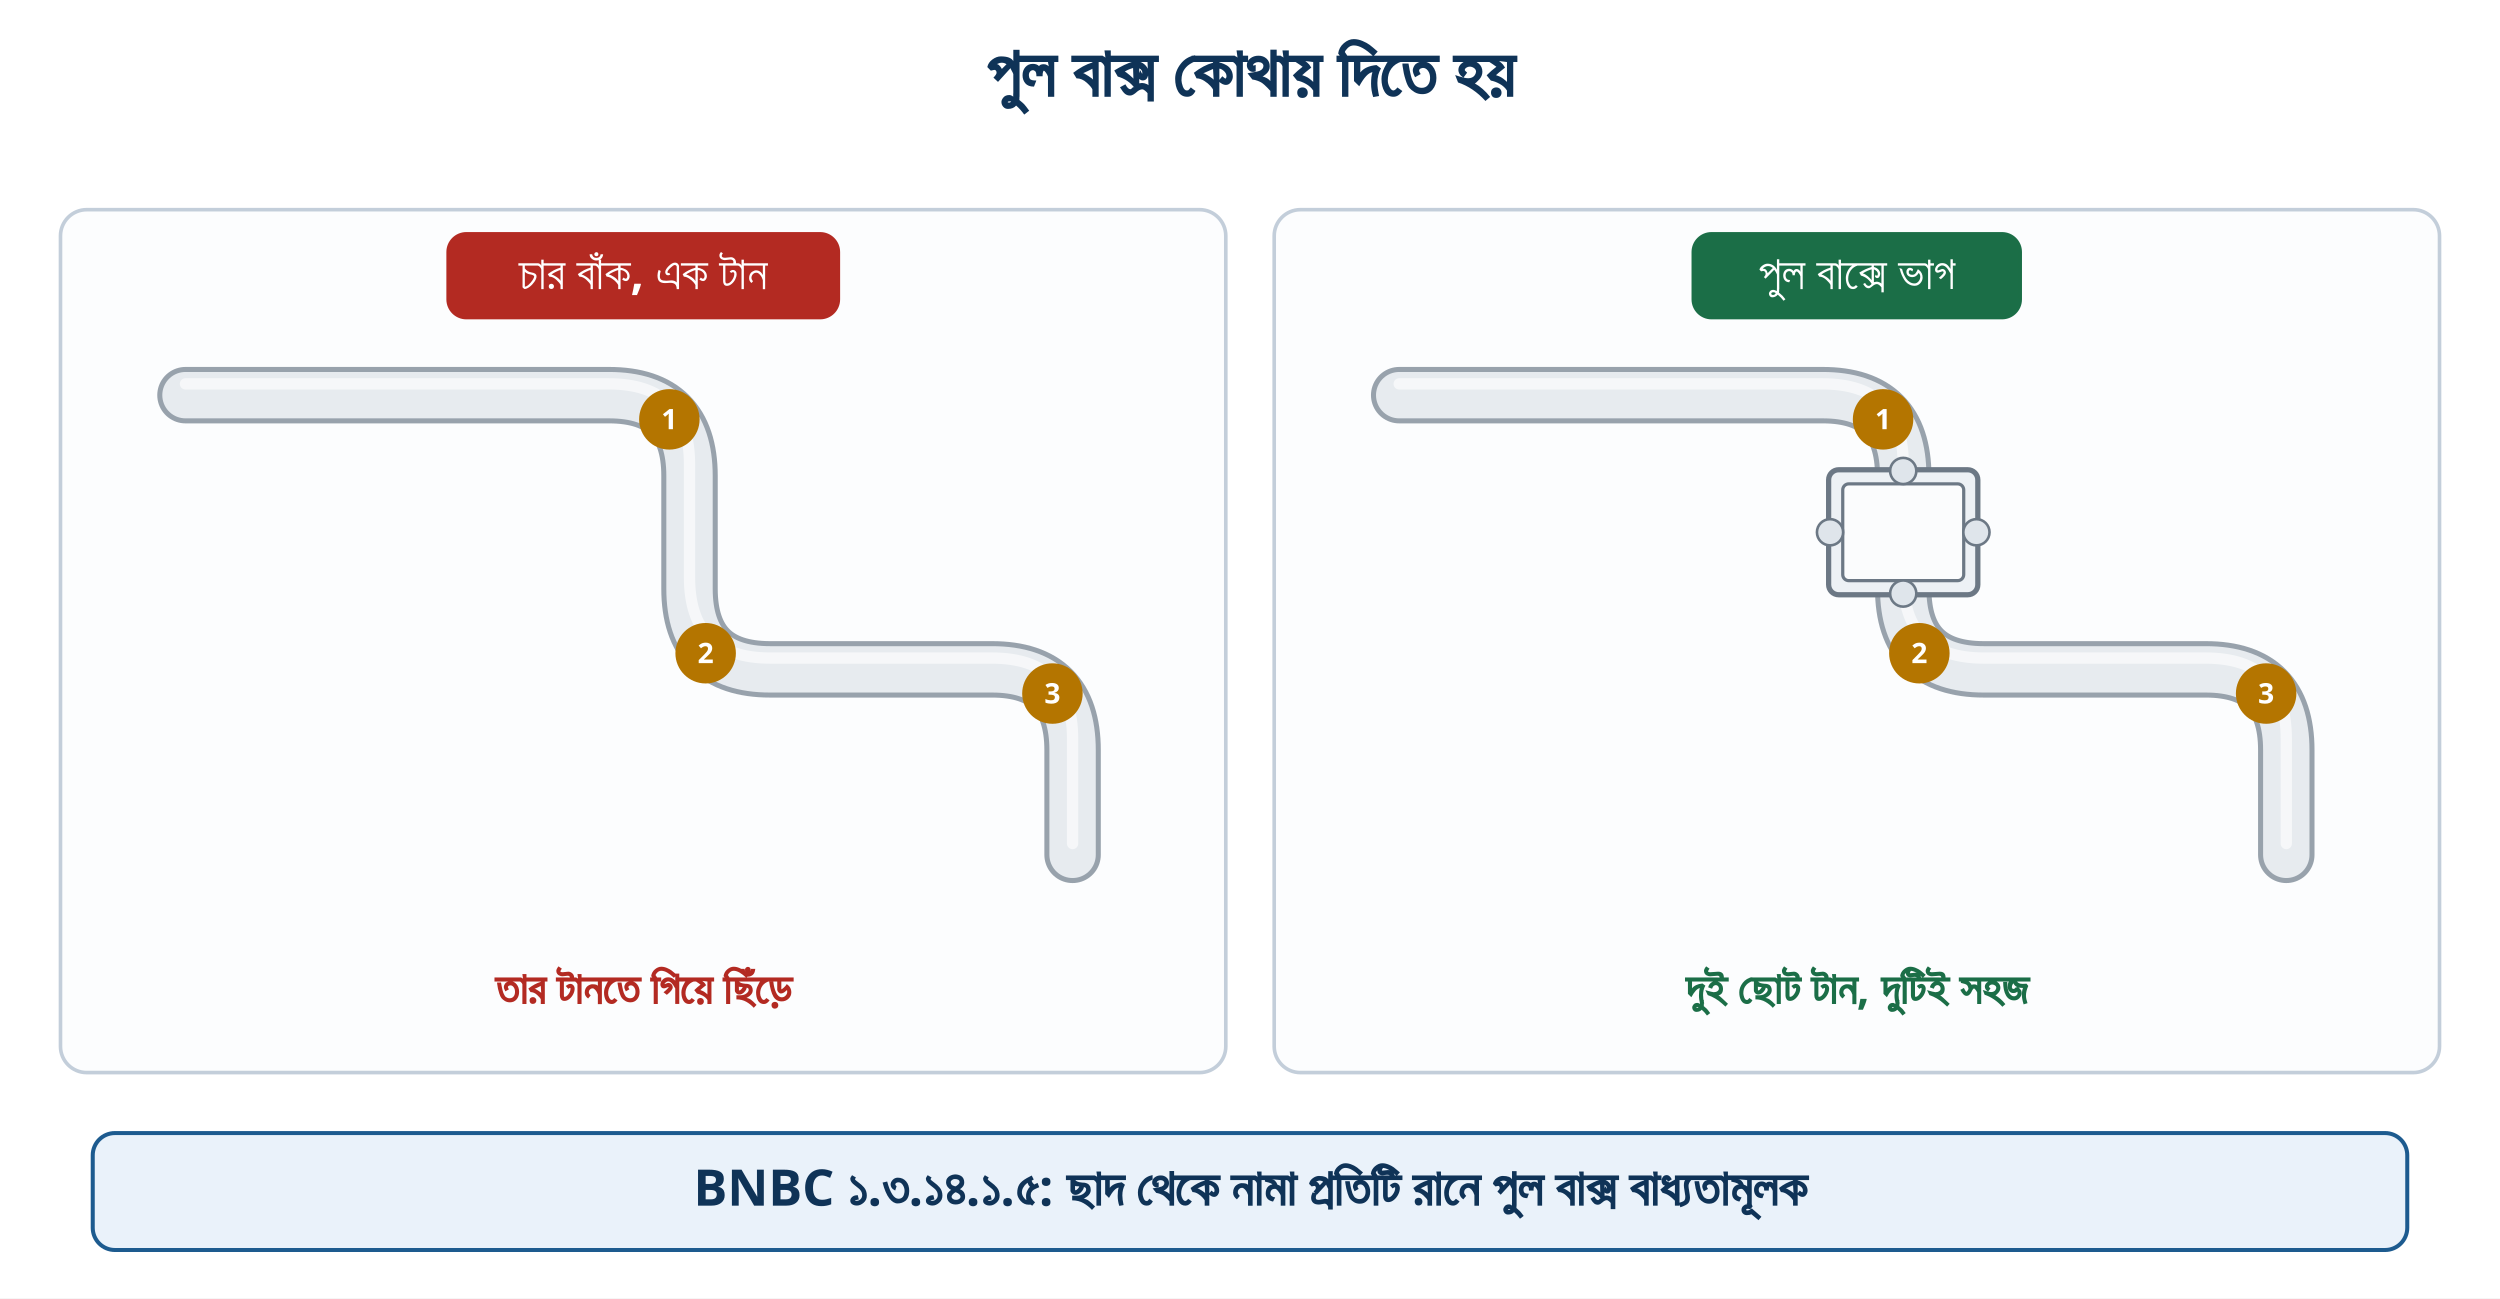
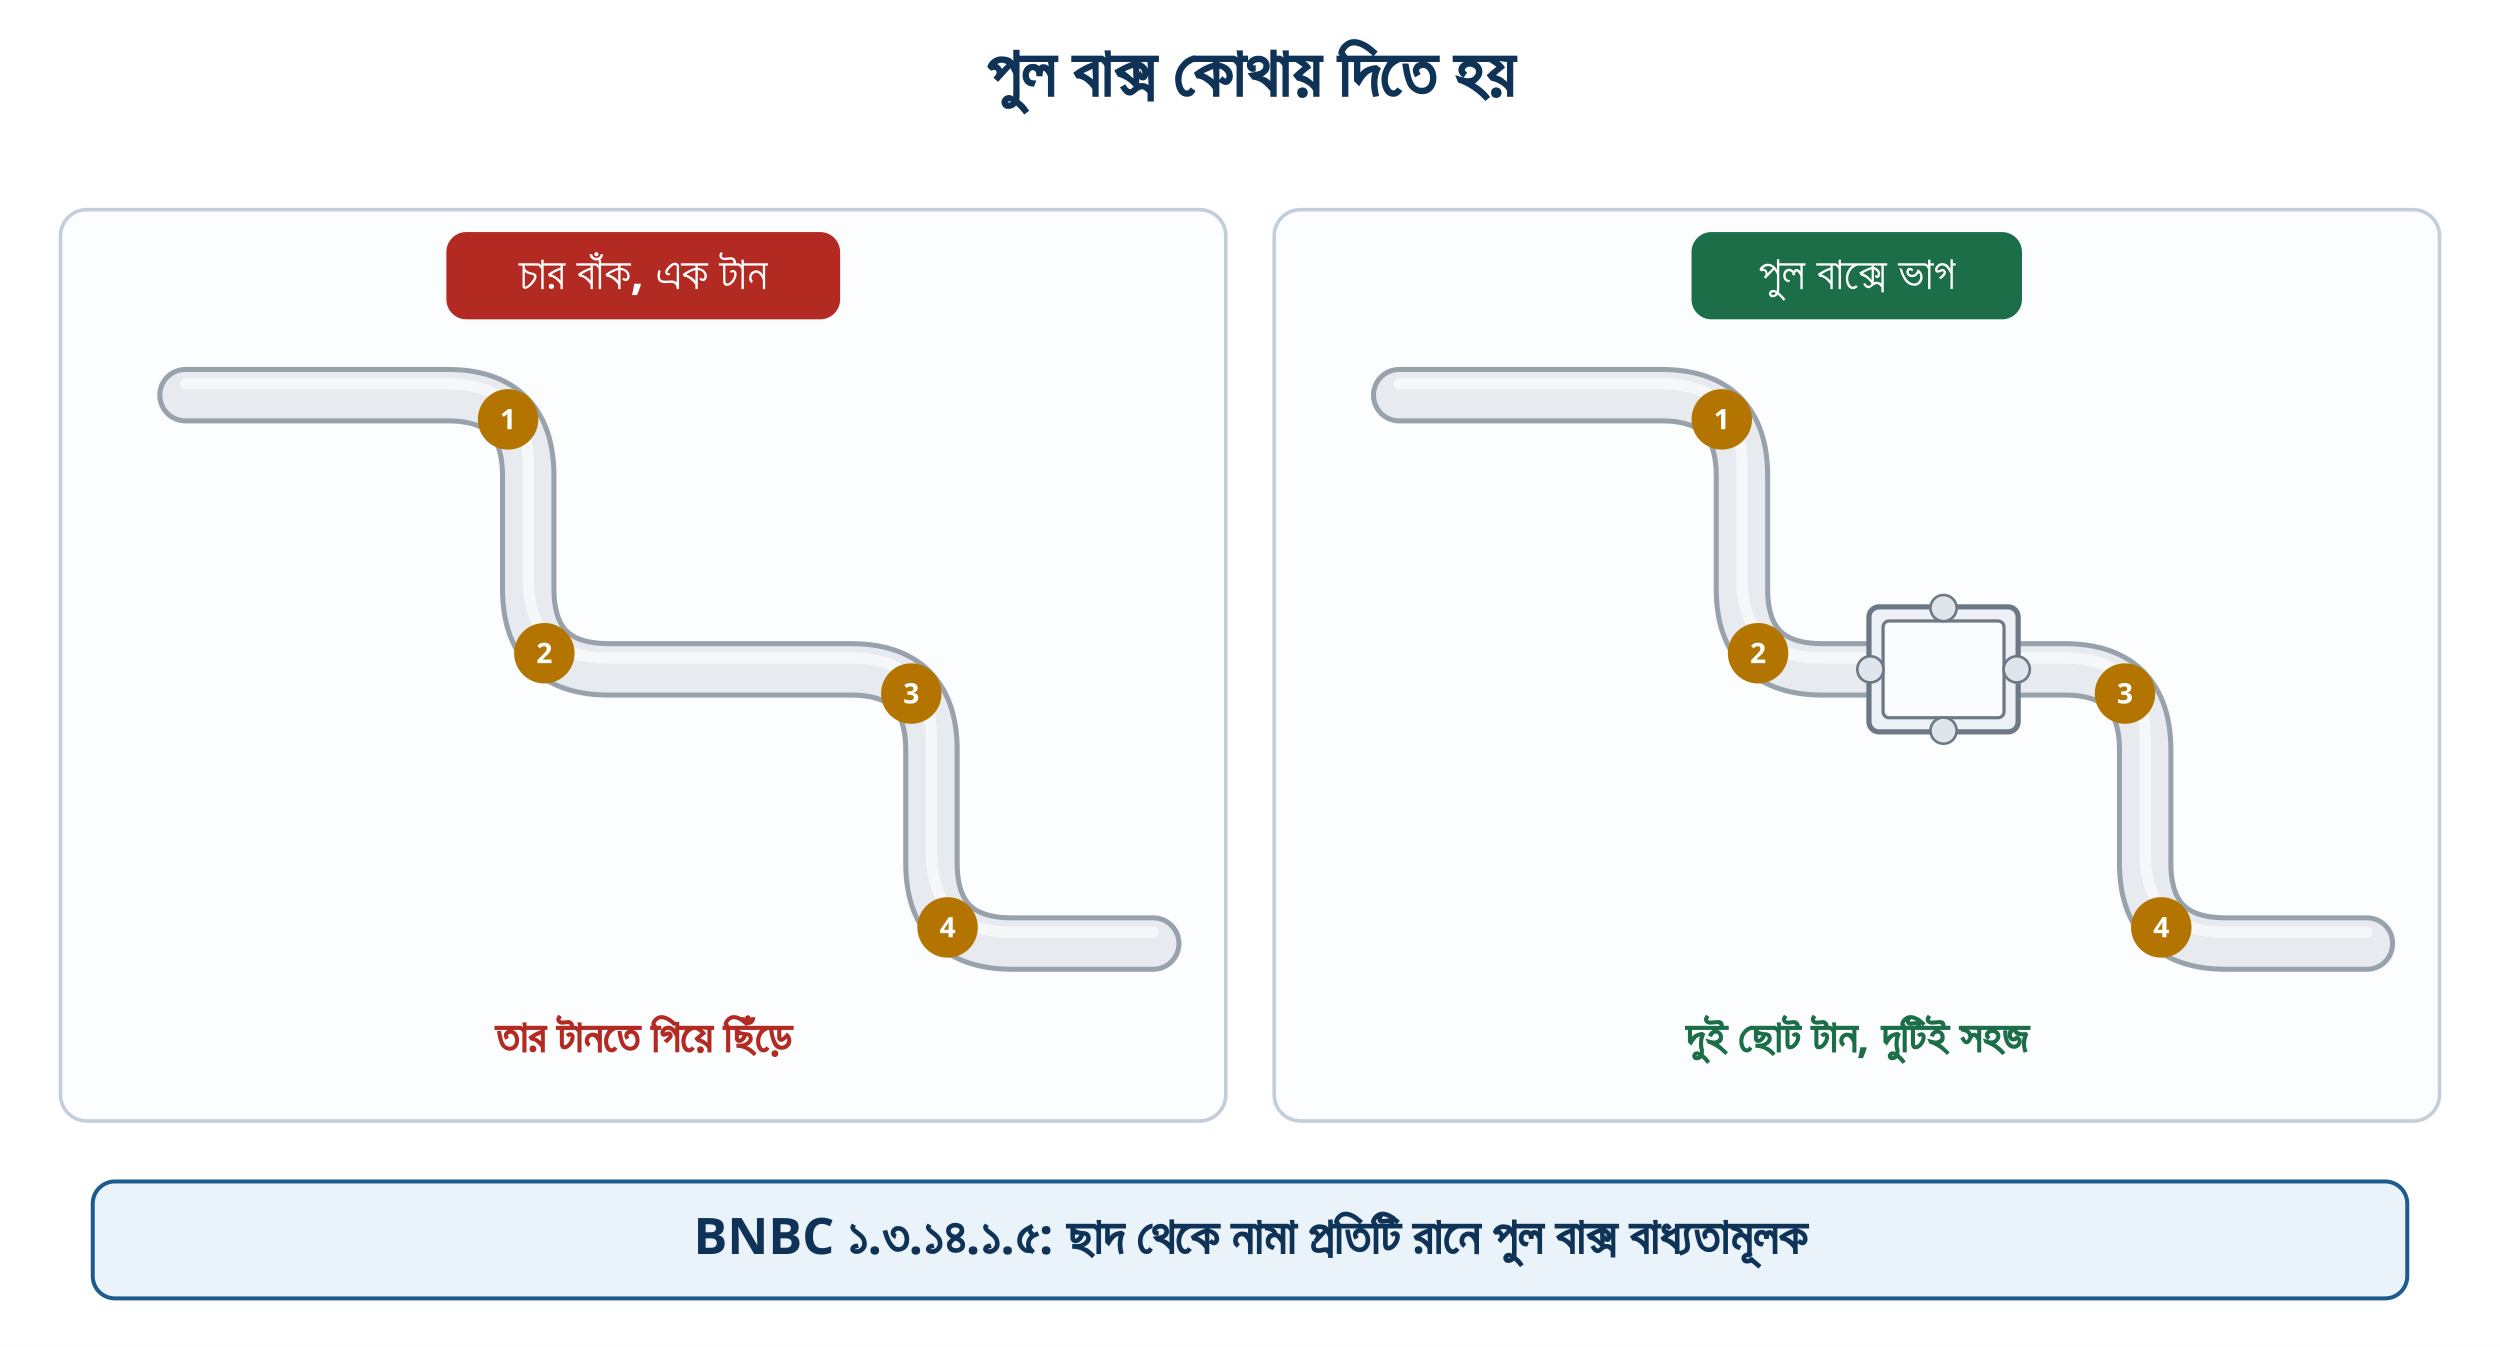
- <svg xmlns="http://www.w3.org/2000/svg" width="1240" height="644" viewBox="0 0 1240 644">
-   <rect width="1240" height="644" fill="#FFFFFF" />
+ <svg xmlns="http://www.w3.org/2000/svg" width="1240" height="668" viewBox="0 0 1240 668">
+   <rect width="1240" height="668" fill="#FFFFFF" />
  <text x="620.0" y="48.0" font-family="Kalpurush" font-size="34" font-weight="700" fill="#0F3357" text-anchor="middle">পুল বাক্স কোথায় দিতে হয়</text>
-   <rect x="30.0" y="104.0" width="578.0" height="428.0" rx="13" fill="#FCFDFE" stroke="#C3CEDA" stroke-width="1.8" />
+   <rect x="30.0" y="104.0" width="578.0" height="452.0" rx="13" fill="#FCFDFE" stroke="#C3CEDA" stroke-width="1.8" />
  <rect x="222.3" y="116.0" width="193.5" height="41.5" rx="9" fill="#B32A22" stroke="#B32A22" stroke-width="1.8" />
  <text x="319.0" y="143.4" font-family="Kalpurush" font-size="23" font-weight="600" fill="#FFFFFF" text-anchor="middle">চার বাঁক, এক টান</text>
-   <rect x="632.0" y="104.0" width="578.0" height="428.0" rx="13" fill="#FCFDFE" stroke="#C3CEDA" stroke-width="1.8" />
+   <rect x="632.0" y="104.0" width="578.0" height="452.0" rx="13" fill="#FCFDFE" stroke="#C3CEDA" stroke-width="1.8" />
  <rect x="839.9" y="116.0" width="162.1" height="41.5" rx="9" fill="#1B6E47" stroke="#1B6E47" stroke-width="1.8" />
  <text x="921.0" y="143.4" font-family="Kalpurush" font-size="23" font-weight="600" fill="#FFFFFF" text-anchor="middle">পুল বাক্সে ভাগ</text>
-   <path d="M 92 196 L 302 196 Q 342 196 342 236 L 342 292 Q 342 332 382 332 L 492 332 Q 532 332 532 372 L 532 424" fill="none" stroke="#98A2AC" stroke-width="28" stroke-linecap="round" stroke-linejoin="round" />
-   <path d="M 92 196 L 302 196 Q 342 196 342 236 L 342 292 Q 342 332 382 332 L 492 332 Q 532 332 532 372 L 532 424" fill="none" stroke="#E7EBEF" stroke-width="23.0" stroke-linecap="round" stroke-linejoin="round" />
+   <path d="M 92 196 L 222 196 Q 262 196 262 236 L 262 292 Q 262 332 302 332 L 422 332 Q 462 332 462 372 L 462 428 Q 462 468 502 468 L 572 468" fill="none" stroke="#98A2AC" stroke-width="28" stroke-linecap="round" stroke-linejoin="round" />
+   <path d="M 92 196 L 222 196 Q 262 196 262 236 L 262 292 Q 262 332 302 332 L 422 332 Q 462 332 462 372 L 462 428 Q 462 468 502 468 L 572 468" fill="none" stroke="#E7EBEF" stroke-width="23.0" stroke-linecap="round" stroke-linejoin="round" />
  <g transform="translate(0,-5.6)" opacity="0.62">
-     <path d="M 92 196 L 302 196 Q 342 196 342 236 L 342 292 Q 342 332 382 332 L 492 332 Q 532 332 532 372 L 532 424" fill="none" stroke="#FFFFFF" stroke-width="5.6" stroke-linecap="round" stroke-linejoin="round" />
+     <path d="M 92 196 L 222 196 Q 262 196 262 236 L 262 292 Q 262 332 302 332 L 422 332 Q 462 332 462 372 L 462 428 Q 462 468 502 468 L 572 468" fill="none" stroke="#FFFFFF" stroke-width="5.6" stroke-linecap="round" stroke-linejoin="round" />
  </g>
-   <circle cx="332.0" cy="208.0" r="15.0" fill="#B47500" stroke="none" stroke-width="2" />
-   <text x="332.0" y="212.9" font-family="Kalpurush" font-size="14" font-weight="700" fill="#FFFFFF" text-anchor="middle">1</text>
-   <circle cx="350.0" cy="324.0" r="15.0" fill="#B47500" stroke="none" stroke-width="2" />
-   <text x="350.0" y="328.9" font-family="Kalpurush" font-size="14" font-weight="700" fill="#FFFFFF" text-anchor="middle">2</text>
-   <circle cx="522.0" cy="344.0" r="15.0" fill="#B47500" stroke="none" stroke-width="2" />
-   <text x="522.0" y="348.9" font-family="Kalpurush" font-size="14" font-weight="700" fill="#FFFFFF" text-anchor="middle">3</text>
-   <text x="319.0" y="498.0" font-family="Kalpurush" font-size="22" font-weight="700" fill="#B32A22" text-anchor="middle">তার টানতে গিয়ে ছিঁড়ে</text>
-   <path d="M 694 196 L 904 196 Q 944 196 944 236 L 944 292 Q 944 332 984 332 L 1094 332 Q 1134 332 1134 372 L 1134 424" fill="none" stroke="#98A2AC" stroke-width="28" stroke-linecap="round" stroke-linejoin="round" />
-   <path d="M 694 196 L 904 196 Q 944 196 944 236 L 944 292 Q 944 332 984 332 L 1094 332 Q 1134 332 1134 372 L 1134 424" fill="none" stroke="#E7EBEF" stroke-width="23.0" stroke-linecap="round" stroke-linejoin="round" />
+   <circle cx="252.0" cy="208.0" r="15.0" fill="#B47500" stroke="none" stroke-width="2" />
+   <text x="252.0" y="212.9" font-family="Kalpurush" font-size="14" font-weight="700" fill="#FFFFFF" text-anchor="middle">1</text>
+   <circle cx="270.0" cy="324.0" r="15.0" fill="#B47500" stroke="none" stroke-width="2" />
+   <text x="270.0" y="328.9" font-family="Kalpurush" font-size="14" font-weight="700" fill="#FFFFFF" text-anchor="middle">2</text>
+   <circle cx="452.0" cy="344.0" r="15.0" fill="#B47500" stroke="none" stroke-width="2" />
+   <text x="452.0" y="348.9" font-family="Kalpurush" font-size="14" font-weight="700" fill="#FFFFFF" text-anchor="middle">3</text>
+   <circle cx="470.0" cy="460.0" r="15.0" fill="#B47500" stroke="none" stroke-width="2" />
+   <text x="470.0" y="464.9" font-family="Kalpurush" font-size="14" font-weight="700" fill="#FFFFFF" text-anchor="middle">4</text>
+   <text x="319.0" y="522.0" font-family="Kalpurush" font-size="22" font-weight="700" fill="#B32A22" text-anchor="middle">তার টানতে গিয়ে ছিঁড়ে</text>
+   <path d="M 694 196 L 824 196 Q 864 196 864 236 L 864 292 Q 864 332 904 332 L 1024 332 Q 1064 332 1064 372 L 1064 428 Q 1064 468 1104 468 L 1174 468" fill="none" stroke="#98A2AC" stroke-width="28" stroke-linecap="round" stroke-linejoin="round" />
+   <path d="M 694 196 L 824 196 Q 864 196 864 236 L 864 292 Q 864 332 904 332 L 1024 332 Q 1064 332 1064 372 L 1064 428 Q 1064 468 1104 468 L 1174 468" fill="none" stroke="#E7EBEF" stroke-width="23.0" stroke-linecap="round" stroke-linejoin="round" />
  <g transform="translate(0,-5.6)" opacity="0.62">
-     <path d="M 694 196 L 904 196 Q 944 196 944 236 L 944 292 Q 944 332 984 332 L 1094 332 Q 1134 332 1134 372 L 1134 424" fill="none" stroke="#FFFFFF" stroke-width="5.6" stroke-linecap="round" stroke-linejoin="round" />
+     <path d="M 694 196 L 824 196 Q 864 196 864 236 L 864 292 Q 864 332 904 332 L 1024 332 Q 1064 332 1064 372 L 1064 428 Q 1064 468 1104 468 L 1174 468" fill="none" stroke="#FFFFFF" stroke-width="5.6" stroke-linecap="round" stroke-linejoin="round" />
  </g>
-   <circle cx="934.0" cy="208.0" r="15.0" fill="#B47500" stroke="none" stroke-width="2" />
-   <text x="934.0" y="212.9" font-family="Kalpurush" font-size="14" font-weight="700" fill="#FFFFFF" text-anchor="middle">1</text>
-   <circle cx="952.0" cy="324.0" r="15.0" fill="#B47500" stroke="none" stroke-width="2" />
-   <text x="952.0" y="328.9" font-family="Kalpurush" font-size="14" font-weight="700" fill="#FFFFFF" text-anchor="middle">2</text>
-   <circle cx="1124.0" cy="344.0" r="15.0" fill="#B47500" stroke="none" stroke-width="2" />
-   <text x="1124.0" y="348.9" font-family="Kalpurush" font-size="14" font-weight="700" fill="#FFFFFF" text-anchor="middle">3</text>
-   <rect x="907.0" y="233.0" width="74.0" height="62.0" rx="5" fill="#EDF1F5" stroke="#6C7885" stroke-width="2.6" />
-   <rect x="914.0" y="240.0" width="60.0" height="48.0" rx="3" fill="#FBFCFD" stroke="#6C7885" stroke-width="1.6" />
-   <circle cx="907.7" cy="264.0" r="6.5" fill="#DFE5EB" stroke="#6C7885" stroke-width="1.3" />
-   <circle cx="980.3" cy="264.0" r="6.5" fill="#DFE5EB" stroke="#6C7885" stroke-width="1.3" />
-   <circle cx="944.0" cy="233.6" r="6.5" fill="#DFE5EB" stroke="#6C7885" stroke-width="1.3" />
-   <circle cx="944.0" cy="294.4" r="6.5" fill="#DFE5EB" stroke="#6C7885" stroke-width="1.3" />
-   <text x="921.0" y="498.0" font-family="Kalpurush" font-size="22" font-weight="700" fill="#1B6E47" text-anchor="middle">দুই ছোট টান, দুটিই সহজ</text>
-   <rect x="46.0" y="562.0" width="1148.0" height="58.0" rx="11" fill="#EAF2FA" stroke="#1D5B8F" stroke-width="2" />
-   <text x="620.0" y="598.0" font-family="Kalpurush" font-size="25" font-weight="700" fill="#0F3357" text-anchor="middle">BNBC ১.৩.১৪.১.৫: ছাদ থেকে নামা প্রতিটি রানে পুল বাক্স বাধ্যতামূলক</text>
+   <circle cx="854.0" cy="208.0" r="15.0" fill="#B47500" stroke="none" stroke-width="2" />
+   <text x="854.0" y="212.9" font-family="Kalpurush" font-size="14" font-weight="700" fill="#FFFFFF" text-anchor="middle">1</text>
+   <circle cx="872.0" cy="324.0" r="15.0" fill="#B47500" stroke="none" stroke-width="2" />
+   <text x="872.0" y="328.9" font-family="Kalpurush" font-size="14" font-weight="700" fill="#FFFFFF" text-anchor="middle">2</text>
+   <circle cx="1054.0" cy="344.0" r="15.0" fill="#B47500" stroke="none" stroke-width="2" />
+   <text x="1054.0" y="348.9" font-family="Kalpurush" font-size="14" font-weight="700" fill="#FFFFFF" text-anchor="middle">3</text>
+   <circle cx="1072.0" cy="460.0" r="15.0" fill="#B47500" stroke="none" stroke-width="2" />
+   <text x="1072.0" y="464.9" font-family="Kalpurush" font-size="14" font-weight="700" fill="#FFFFFF" text-anchor="middle">4</text>
+   <rect x="927.0" y="301.0" width="74.0" height="62.0" rx="5" fill="#EDF1F5" stroke="#6C7885" stroke-width="2.6" />
+   <rect x="934.0" y="308.0" width="60.0" height="48.0" rx="3" fill="#FBFCFD" stroke="#6C7885" stroke-width="1.6" />
+   <circle cx="927.7" cy="332.0" r="6.5" fill="#DFE5EB" stroke="#6C7885" stroke-width="1.3" />
+   <circle cx="1000.3" cy="332.0" r="6.5" fill="#DFE5EB" stroke="#6C7885" stroke-width="1.3" />
+   <circle cx="964.0" cy="301.6" r="6.5" fill="#DFE5EB" stroke="#6C7885" stroke-width="1.3" />
+   <circle cx="964.0" cy="362.4" r="6.5" fill="#DFE5EB" stroke="#6C7885" stroke-width="1.3" />
+   <text x="921.0" y="522.0" font-family="Kalpurush" font-size="22" font-weight="700" fill="#1B6E47" text-anchor="middle">দুই ছোট টান, দুটিই সহজ</text>
+   <rect x="46.0" y="586.0" width="1148.0" height="58.0" rx="11" fill="#EAF2FA" stroke="#1D5B8F" stroke-width="2" />
+   <text x="620.0" y="622.0" font-family="Kalpurush" font-size="25" font-weight="700" fill="#0F3357" text-anchor="middle">BNBC ১.৩.১৪.১.৫: ছাদ থেকে নামা প্রতিটি রানে পুল বাক্স বাধ্যতামূলক</text>
</svg>
